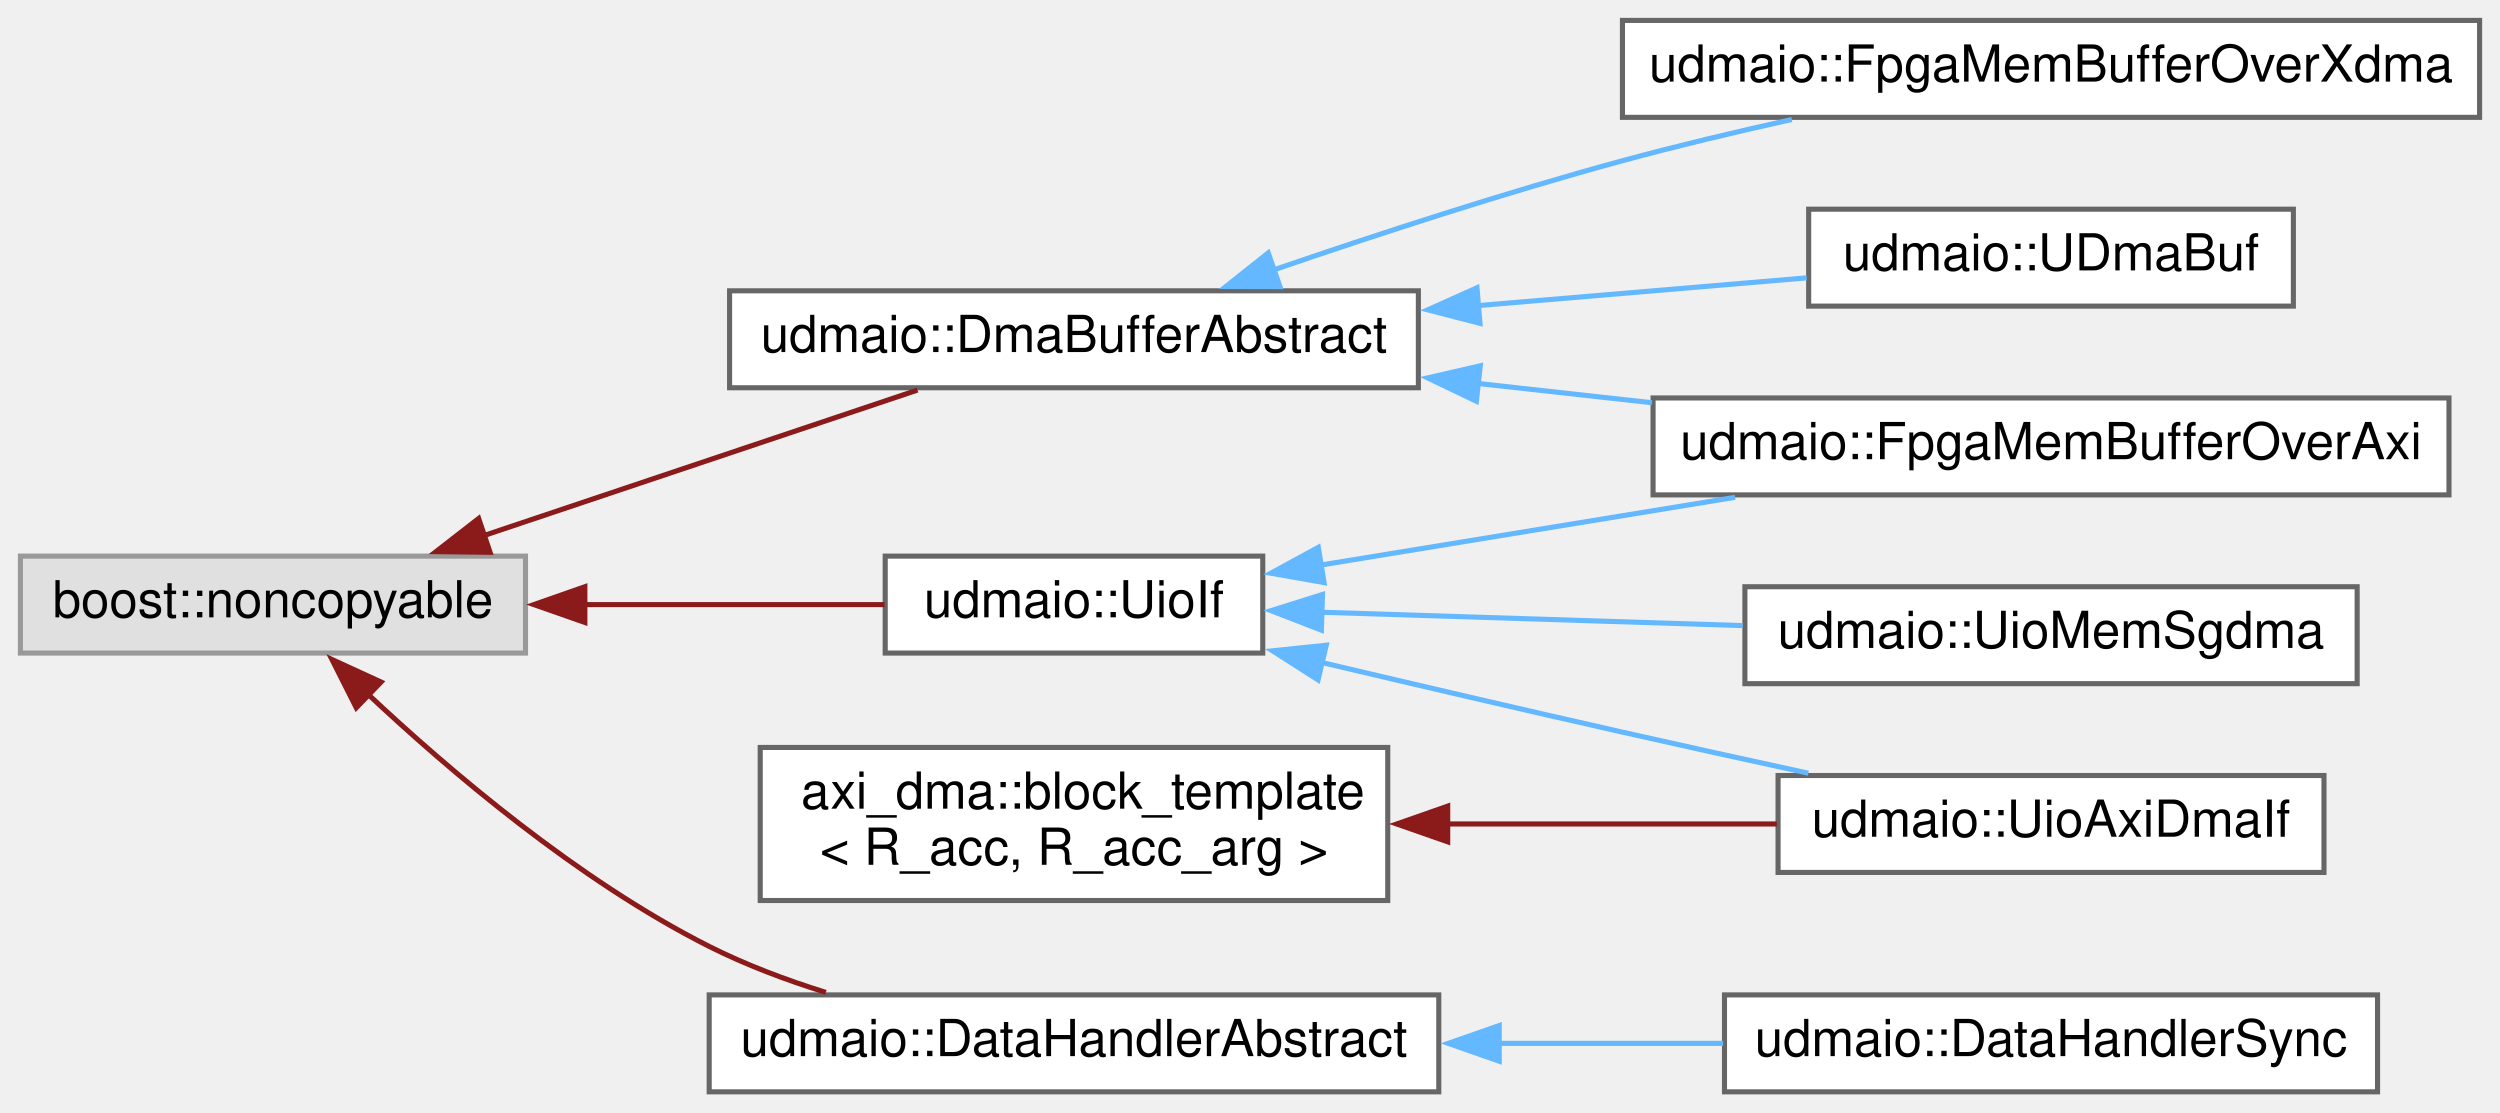
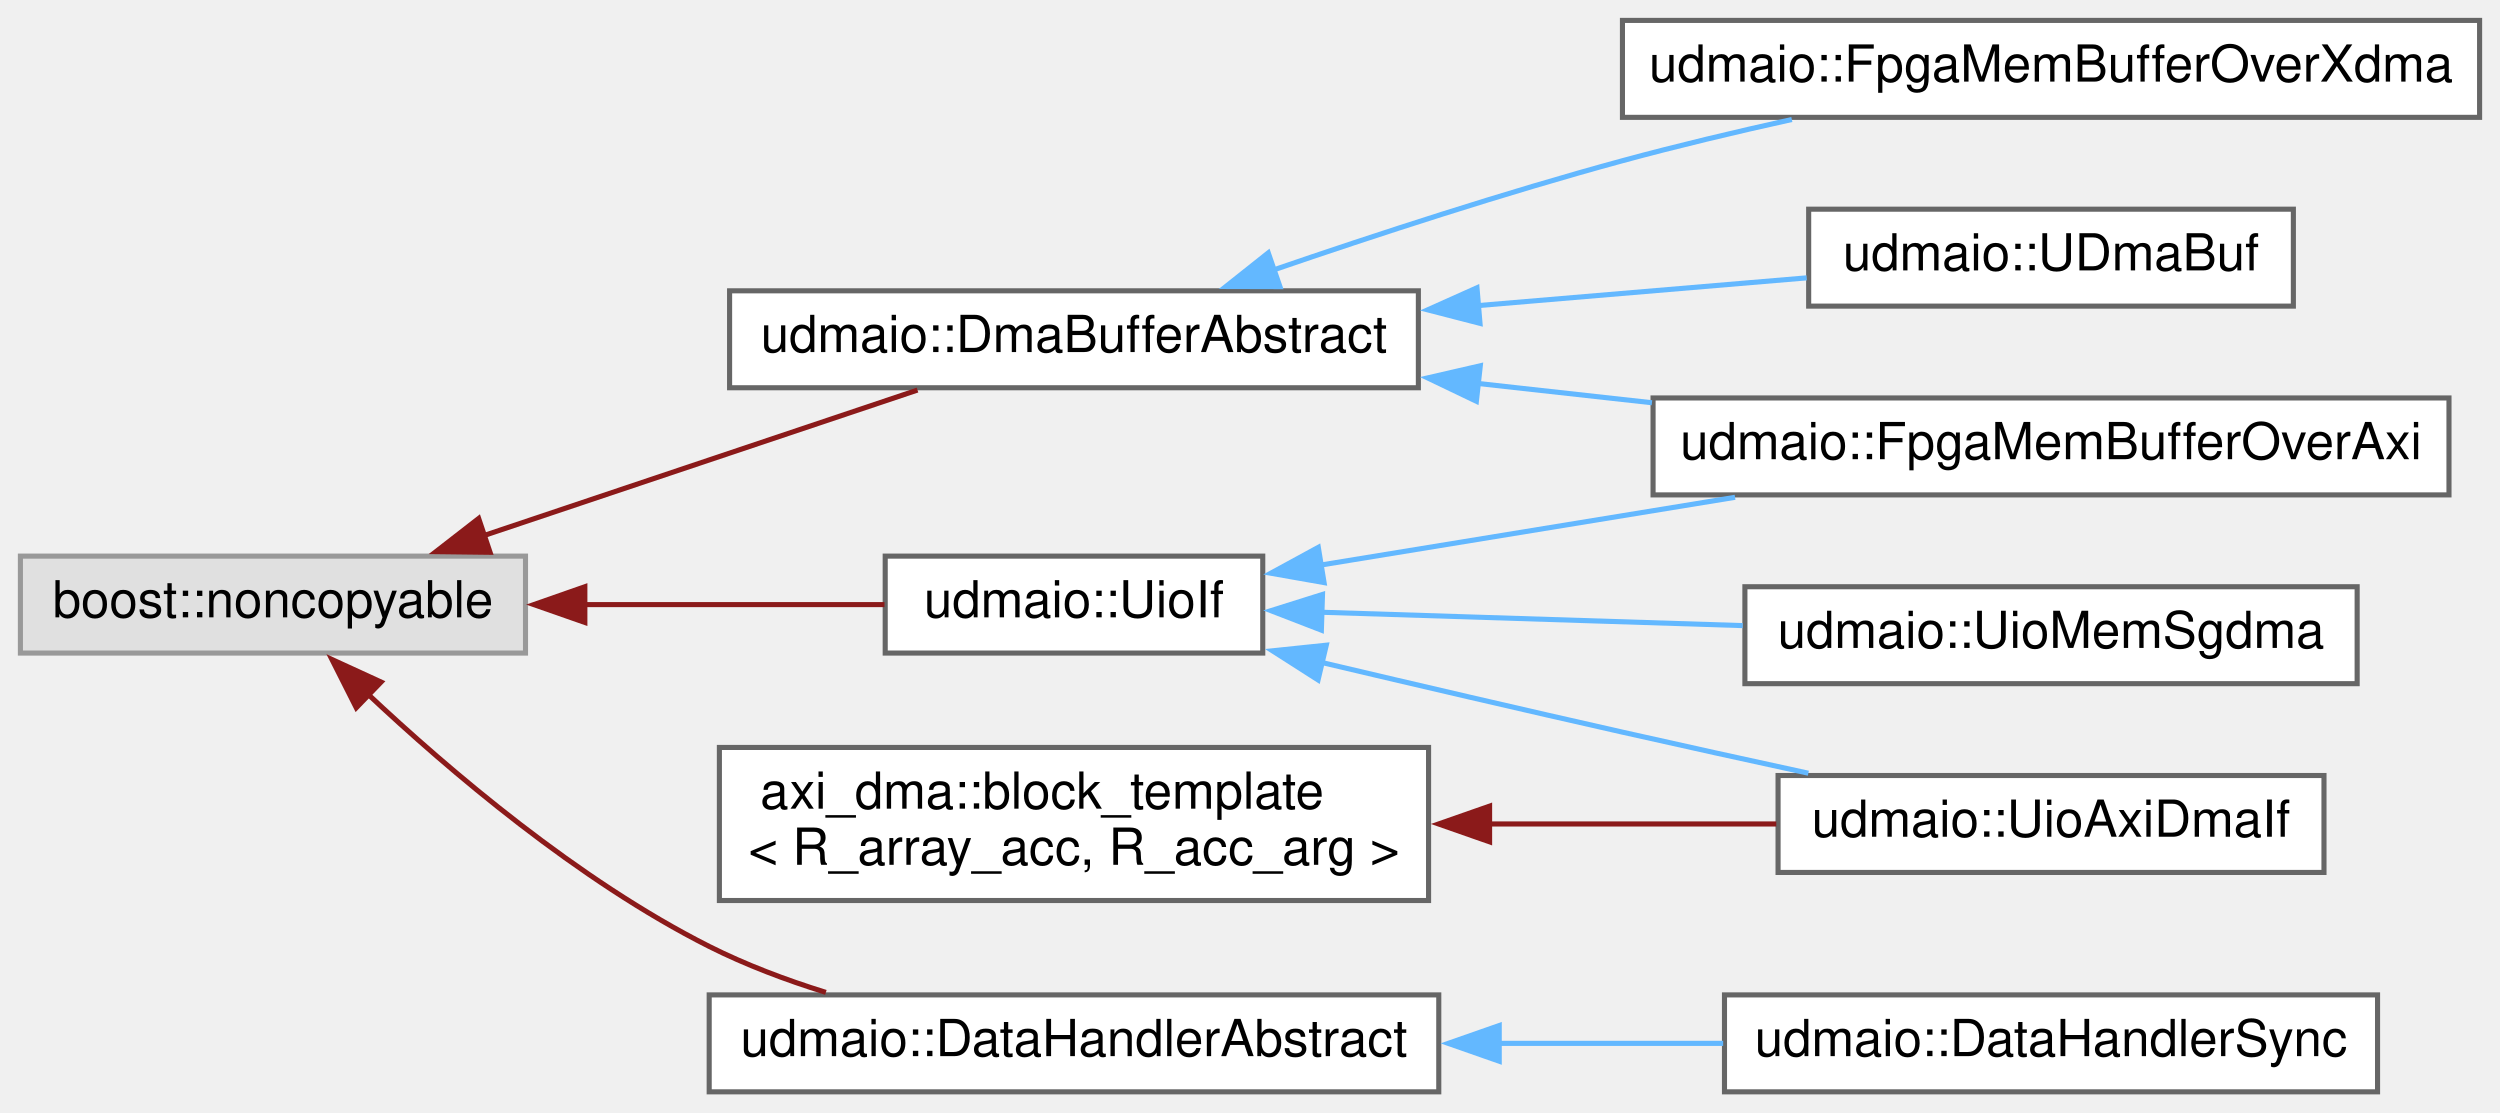
<svg xmlns="http://www.w3.org/2000/svg" xmlns:xlink="http://www.w3.org/1999/xlink" width="490pt" height="218pt" viewBox="0.00 0.00 490.00 218.00">
  <g id="graph0" class="graph" transform="scale(1 1) rotate(0) translate(4 214)">
    <g id="node1" class="node">
      <g id="a_node1">
        <a xlink:href="structaxi__dma_1_1block__template.html" target="_top" xlink:title="Template class for the axi_dma block, containing accessors for all its registers.">
-           <polygon fill="white" stroke="#666666" points="268,-67.5 145,-67.5 145,-37.5 268,-37.5 268,-67.5" />
-           <text text-anchor="start" x="153" y="-55.5" font-family="Helvetica,sans-Serif" font-size="10.00">axi_dma::block_template</text>
-           <text text-anchor="middle" x="206.5" y="-44.5" font-family="Helvetica,sans-Serif" font-size="10.00">&lt; R_acc, R_acc_arg &gt;</text>
+           <polygon fill="white" stroke="#666666" points="276,-67.5 137,-67.5 137,-37.5 276,-37.5 276,-67.5" />
+           <text text-anchor="start" x="145" y="-55.5" font-family="Helvetica,sans-Serif" font-size="10.00">axi_dma::block_template</text>
+           <text text-anchor="middle" x="206.5" y="-44.5" font-family="Helvetica,sans-Serif" font-size="10.00">&lt; R_array_acc, R_acc_arg &gt;</text>
        </a>
      </g>
    </g>
    <g id="node2" class="node">
      <g id="a_node2">
        <a xlink:href="classudmaio_1_1_uio_axi_dma_if.html" target="_top" xlink:title="Interface to AXI DMA Core.">
          <polygon fill="white" stroke="#666666" points="451.5,-62 344.5,-62 344.5,-43 451.5,-43 451.5,-62" />
          <text text-anchor="middle" x="398" y="-50" font-family="Helvetica,sans-Serif" font-size="10.00">udmaio::UioAxiDmaIf</text>
        </a>
      </g>
    </g>
    <g id="edge1" class="edge">
-       <path fill="none" stroke="#8b1a1a" d="M279.64,-52.5C301.12,-52.5 324.26,-52.5 344.26,-52.5" />
-       <polygon fill="#8b1a1a" stroke="#8b1a1a" points="279.75,-49 269.75,-52.5 279.75,-56 279.75,-49" />
+       <path fill="none" stroke="#8b1a1a" d="M287.85,-52.5C306.88,-52.5 326.7,-52.5 344.15,-52.5" />
+       <polygon fill="#8b1a1a" stroke="#8b1a1a" points="287.96,-49 277.96,-52.5 287.96,-56 287.96,-49" />
    </g>
    <g id="node3" class="node">
      <g id="a_node3">
        <a xlink:title=" ">
          <polygon fill="#e0e0e0" stroke="#999999" points="99,-105 0,-105 0,-86 99,-86 99,-105" />
          <text text-anchor="middle" x="49.5" y="-93" font-family="Helvetica,sans-Serif" font-size="10.00">boost::noncopyable</text>
        </a>
      </g>
    </g>
    <g id="node4" class="node">
      <g id="a_node4">
        <a xlink:href="classudmaio_1_1_data_handler_abstract.html" target="_top" xlink:title="Base class to implement a DMA data reception handler.">
          <polygon fill="white" stroke="#666666" points="278,-19 135,-19 135,0 278,0 278,-19" />
          <text text-anchor="middle" x="206.5" y="-7" font-family="Helvetica,sans-Serif" font-size="10.00">udmaio::DataHandlerAbstract</text>
        </a>
      </g>
    </g>
    <g id="edge2" class="edge">
      <path fill="none" stroke="#8b1a1a" d="M67.93,-78.12C84.05,-62.96 109.33,-41.44 135,-28.5 142.13,-24.91 150.02,-21.93 157.87,-19.49" />
      <polygon fill="#8b1a1a" stroke="#8b1a1a" points="65.83,-75.28 61.06,-84.74 70.69,-80.32 65.83,-75.28" />
    </g>
    <g id="node6" class="node">
      <g id="a_node6">
        <a xlink:href="classudmaio_1_1_dma_buffer_abstract.html" target="_top" xlink:title="Base class for DMA data buffer.">
          <polygon fill="white" stroke="#666666" points="274,-157 139,-157 139,-138 274,-138 274,-157" />
          <text text-anchor="middle" x="206.5" y="-145" font-family="Helvetica,sans-Serif" font-size="10.00">udmaio::DmaBufferAbstract</text>
        </a>
      </g>
    </g>
    <g id="edge4" class="edge">
      <path fill="none" stroke="#8b1a1a" d="M90.9,-109.05C117.5,-117.98 151.73,-129.46 175.83,-137.55" />
      <polygon fill="#8b1a1a" stroke="#8b1a1a" points="92.05,-105.75 81.45,-105.88 89.82,-112.38 92.05,-105.75" />
    </g>
    <g id="node10" class="node">
      <g id="a_node10">
        <a xlink:href="classudmaio_1_1_uio_if.html" target="_top" xlink:title="Base class for UIO interfaces.">
          <polygon fill="white" stroke="#666666" points="243.5,-105 169.5,-105 169.5,-86 243.5,-86 243.5,-105" />
          <text text-anchor="middle" x="206.5" y="-93" font-family="Helvetica,sans-Serif" font-size="10.00">udmaio::UioIf</text>
        </a>
      </g>
    </g>
    <g id="edge8" class="edge">
      <path fill="none" stroke="#8b1a1a" d="M110.57,-95.5C130.42,-95.5 151.87,-95.5 169.36,-95.5" />
      <polygon fill="#8b1a1a" stroke="#8b1a1a" points="110.63,-92 100.63,-95.5 110.63,-99 110.63,-92" />
    </g>
    <g id="node5" class="node">
      <g id="a_node5">
        <a xlink:href="classudmaio_1_1_data_handler_sync.html" target="_top" xlink:title="Synchronous data handler with blocking read interface.">
          <polygon fill="white" stroke="#666666" points="462,-19 334,-19 334,0 462,0 462,-19" />
          <text text-anchor="middle" x="398" y="-7" font-family="Helvetica,sans-Serif" font-size="10.00">udmaio::DataHandlerSync</text>
        </a>
      </g>
    </g>
    <g id="edge3" class="edge">
      <path fill="none" stroke="#63b8ff" d="M289.55,-9.5C304.35,-9.5 319.57,-9.5 333.74,-9.5" />
      <polygon fill="#63b8ff" stroke="#63b8ff" points="289.85,-6 279.85,-9.5 289.85,-13 289.85,-6" />
    </g>
    <g id="node7" class="node">
      <g id="a_node7">
        <a xlink:href="classudmaio_1_1_fpga_mem_buffer_over_axi.html" target="_top" xlink:title="DMA data buffer accessed over AXI/UIO, described w/ explicit address &amp; size.">
          <polygon fill="white" stroke="#666666" points="476,-136 320,-136 320,-117 476,-117 476,-136" />
          <text text-anchor="middle" x="398" y="-124" font-family="Helvetica,sans-Serif" font-size="10.00">udmaio::FpgaMemBufferOverAxi</text>
        </a>
      </g>
    </g>
    <g id="edge5" class="edge">
      <path fill="none" stroke="#63b8ff" d="M285.5,-138.86C296.82,-137.6 308.48,-136.31 319.78,-135.06" />
      <polygon fill="#63b8ff" stroke="#63b8ff" points="285.37,-135.35 275.81,-139.93 286.14,-142.31 285.37,-135.35" />
    </g>
    <g id="node8" class="node">
      <g id="a_node8">
        <a xlink:href="classudmaio_1_1_fpga_mem_buffer_over_xdma.html" target="_top" xlink:title="DMA data buffer accessed over XDMA using the xdma c2h0 stream channel.">
          <polygon fill="white" stroke="#666666" points="482,-210 314,-210 314,-191 482,-191 482,-210" />
          <text text-anchor="middle" x="398" y="-198" font-family="Helvetica,sans-Serif" font-size="10.00">udmaio::FpgaMemBufferOverXdma</text>
        </a>
      </g>
    </g>
    <g id="edge6" class="edge">
      <path fill="none" stroke="#63b8ff" d="M245.49,-161.05C265.68,-167.98 291.02,-176.25 314,-182.5 324.67,-185.4 336.21,-188.15 347.2,-190.58" />
      <polygon fill="#63b8ff" stroke="#63b8ff" points="246.87,-157.82 236.28,-157.85 244.58,-164.44 246.87,-157.82" />
    </g>
    <g id="node9" class="node">
      <g id="a_node9">
        <a xlink:href="classudmaio_1_1_u_dma_buf.html" target="_top" xlink:title="DMA data buffer accessed over AXI/UIO, implemented w/ udmabuf (see https://github....">
          <polygon fill="white" stroke="#666666" points="445.5,-173 350.5,-173 350.5,-154 445.5,-154 445.5,-173" />
          <text text-anchor="middle" x="398" y="-161" font-family="Helvetica,sans-Serif" font-size="10.00">udmaio::UDmaBuf</text>
        </a>
      </g>
    </g>
    <g id="edge7" class="edge">
      <path fill="none" stroke="#63b8ff" d="M285.63,-154.1C307.52,-155.95 330.65,-157.9 350.11,-159.54" />
      <polygon fill="#63b8ff" stroke="#63b8ff" points="286.08,-150.62 275.82,-153.27 285.49,-157.6 286.08,-150.62" />
    </g>
    <g id="edge10" class="edge">
      <path fill="none" stroke="#63b8ff" d="M254.99,-84.17C273.4,-79.82 294.67,-74.86 314,-70.5 325.79,-67.84 338.55,-65.03 350.44,-62.45" />
      <polygon fill="#63b8ff" stroke="#63b8ff" points="254.34,-80.73 245.41,-86.44 255.95,-87.54 254.34,-80.73" />
    </g>
    <g id="edge9" class="edge">
      <path fill="none" stroke="#63b8ff" d="M254.8,-103.24C279.4,-107.26 309.74,-112.22 336.07,-116.53" />
      <polygon fill="#63b8ff" stroke="#63b8ff" points="255.52,-99.81 245.08,-101.65 254.39,-106.72 255.52,-99.81" />
    </g>
    <g id="node11" class="node">
      <g id="a_node11">
        <a xlink:href="classudmaio_1_1_uio_mem_sgdma.html" target="_top" xlink:title="Interface to AXI DMA scatter-gather buffers &amp; descriptors Uses a UioIf to access DMA descriptor memor...">
          <polygon fill="white" stroke="#666666" points="458,-99 338,-99 338,-80 458,-80 458,-99" />
          <text text-anchor="middle" x="398" y="-87" font-family="Helvetica,sans-Serif" font-size="10.00">udmaio::UioMemSgdma</text>
        </a>
      </g>
    </g>
    <g id="edge11" class="edge">
      <path fill="none" stroke="#63b8ff" d="M254.99,-94C280.02,-93.2 310.96,-92.22 337.57,-91.38" />
      <polygon fill="#63b8ff" stroke="#63b8ff" points="254.99,-90.49 245.1,-94.31 255.21,-97.49 254.99,-90.49" />
    </g>
  </g>
</svg>
